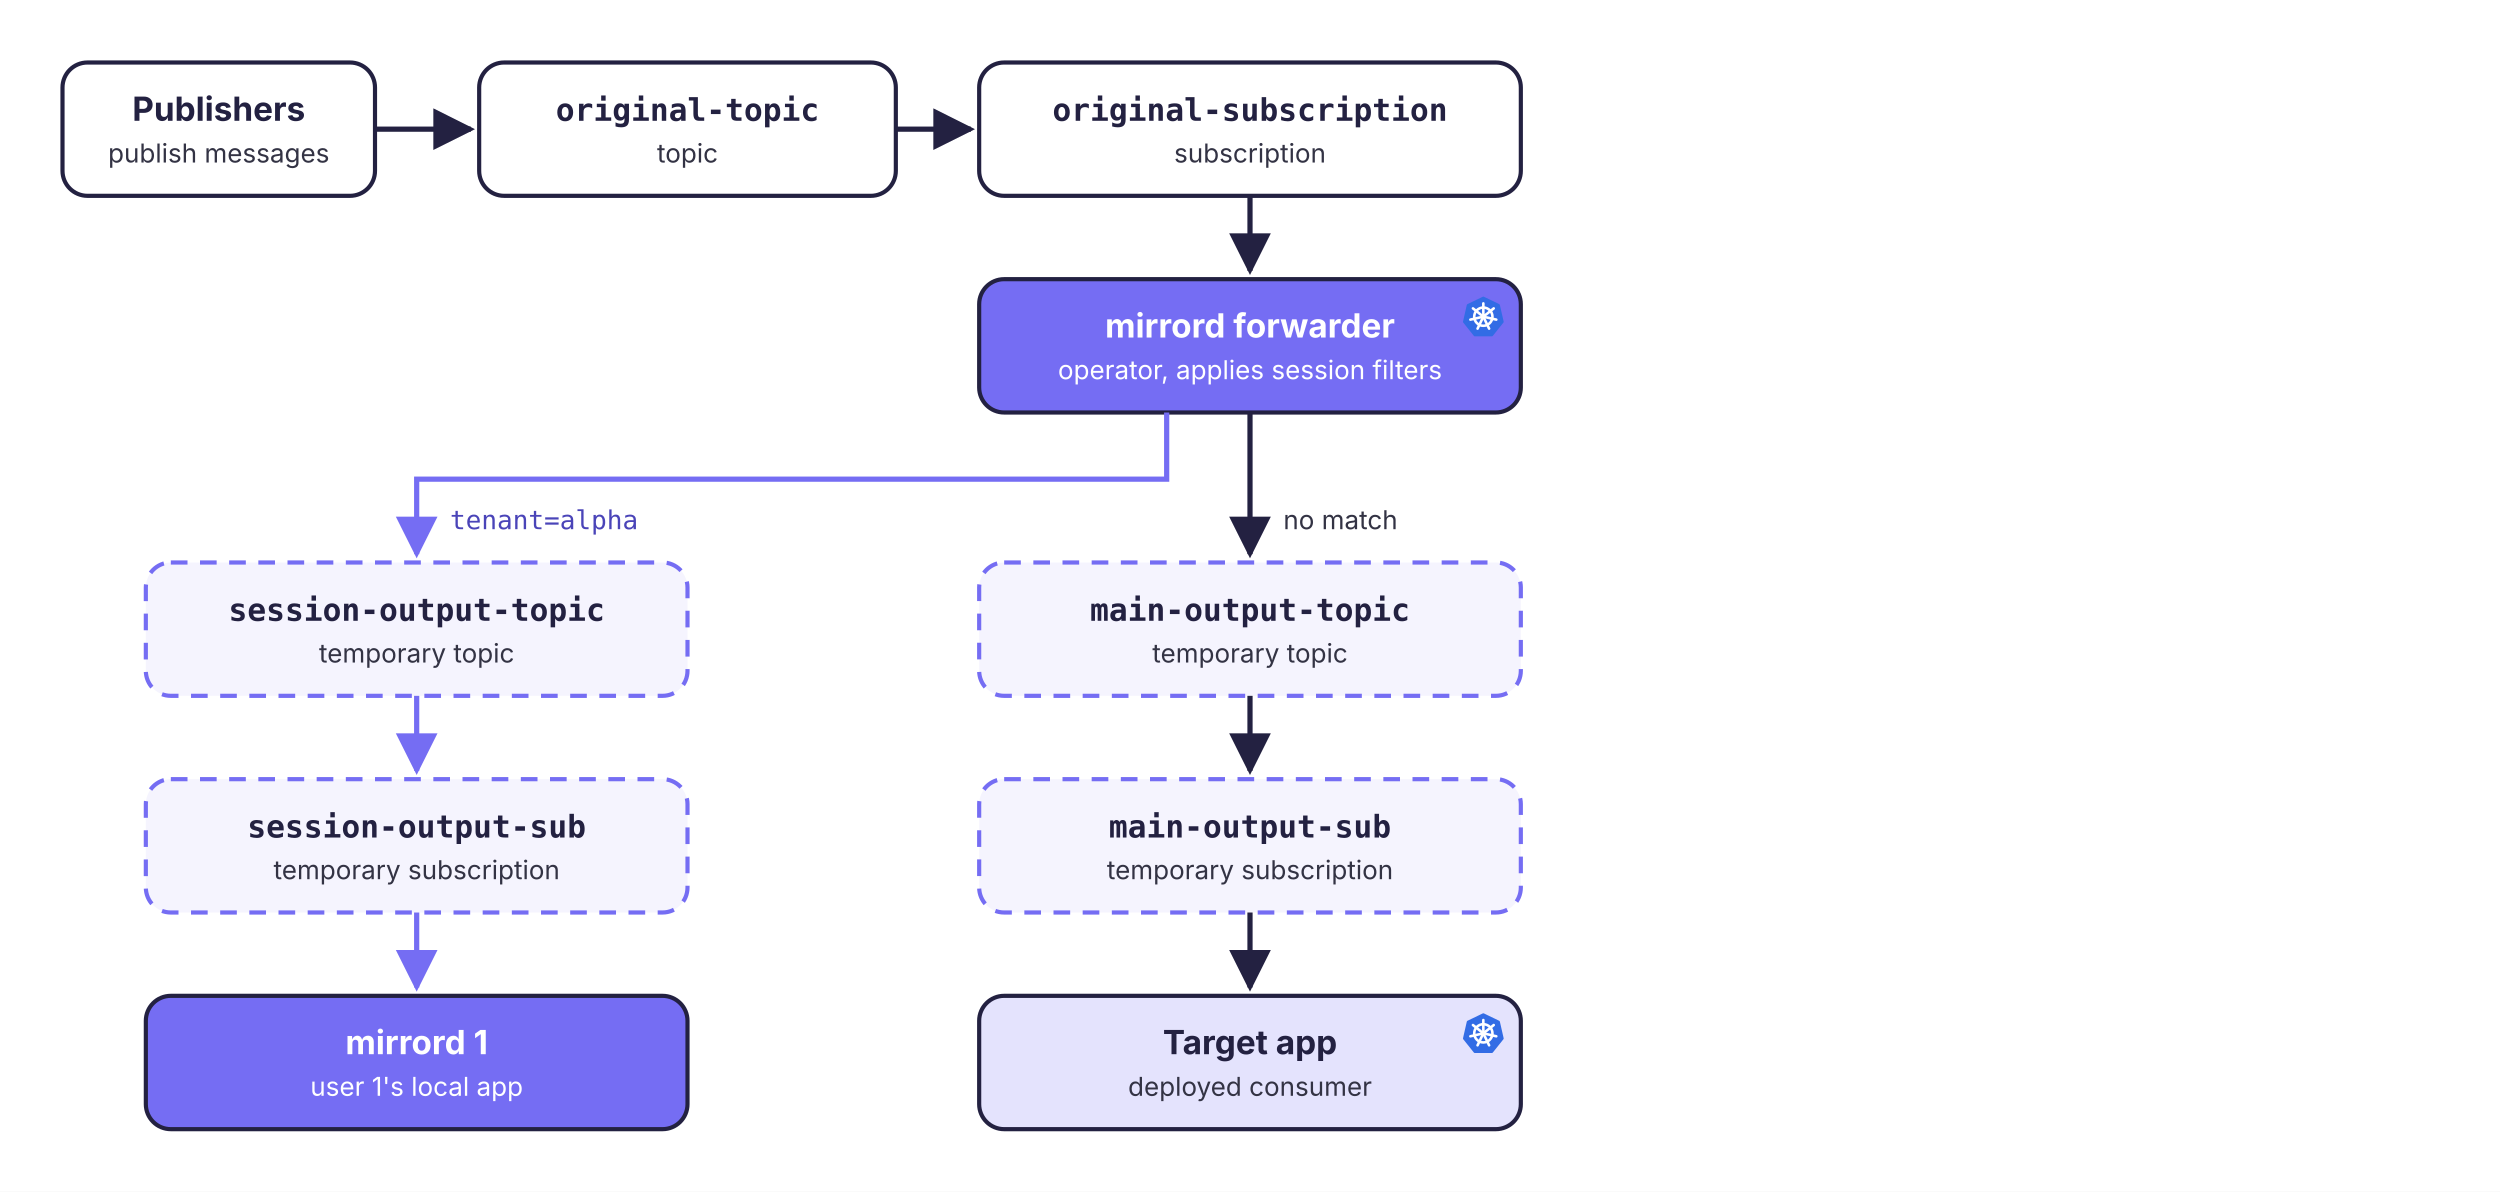
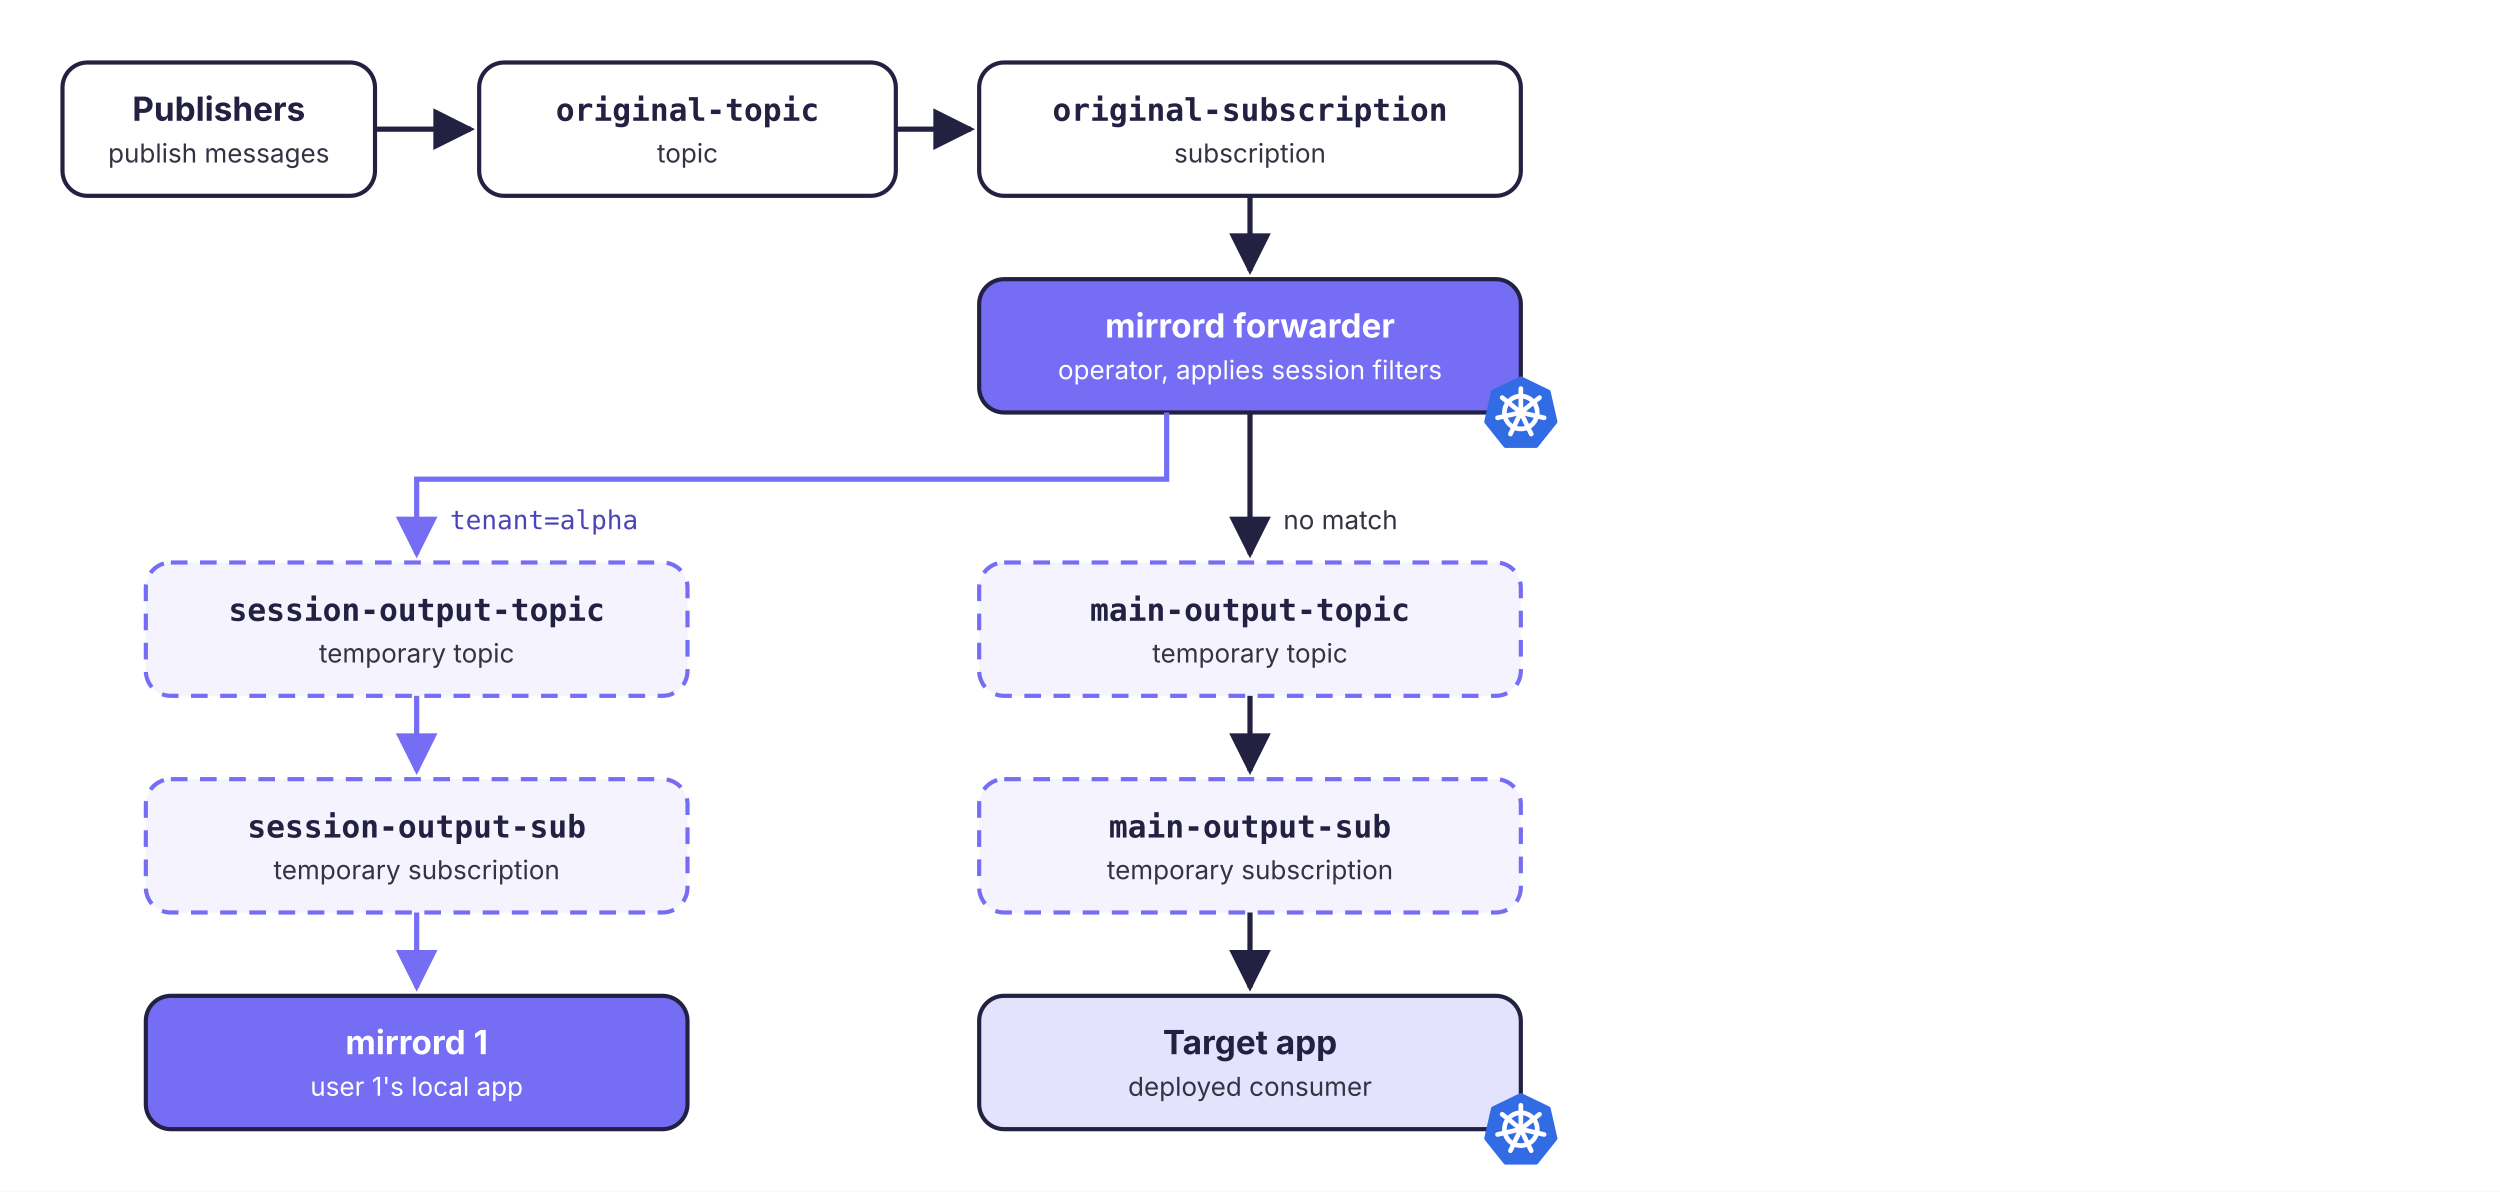
<svg xmlns="http://www.w3.org/2000/svg" viewBox="0 0 1200 572" width="1200" height="572" font-family="Inter, Helvetica, Arial, sans-serif" role="img" aria-labelledby="t d">
  <defs>
    <marker id="arrow" viewBox="0 0 10 10" refX="9" refY="5" markerWidth="8" markerHeight="8" orient="auto-start-reverse">
      <path d="M0 0 L10 5 L0 10 z" fill="#232141" />
    </marker>
    <marker id="arrow-purple" viewBox="0 0 10 10" refX="9" refY="5" markerWidth="8" markerHeight="8" orient="auto-start-reverse">
      <path d="M0 0 L10 5 L0 10 z" fill="#756DF3" />
    </marker>
    <symbol id="k8s" viewBox="0 0 32 32">
      <polygon points="16.00,1.60 27.73,7.25 30.62,19.94 22.51,30.11 9.49,30.11 1.38,19.94 4.27,7.25" fill="#326CE5" stroke="#326CE5" stroke-width="2" stroke-linejoin="round" />
      <g fill="none" stroke="#ffffff" stroke-width="2" stroke-linecap="round">
        <circle cx="16" cy="16" r="7" />
        <line x1="16.00" y1="13.40" x2="16.00" y2="5.80" />
        <line x1="18.03" y1="14.38" x2="23.97" y2="9.64" />
        <line x1="18.53" y1="16.58" x2="25.94" y2="18.27" />
        <line x1="17.13" y1="18.34" x2="20.43" y2="25.19" />
        <line x1="14.87" y1="18.34" x2="11.57" y2="25.19" />
        <line x1="13.47" y1="16.58" x2="6.06" y2="18.27" />
        <line x1="13.97" y1="14.38" x2="8.03" y2="9.64" />
      </g>
      <circle cx="16" cy="16" r="2.4" fill="#ffffff" />
    </symbol>
  </defs>
  <rect x="0" y="0" width="1200" height="572" fill="#ffffff" />
  <rect x="30" y="30" width="150" height="64" rx="12" fill="#ffffff" stroke="#232141" stroke-width="2" />
  <text x="105" y="58" font-size="16" font-weight="700" fill="#232141" text-anchor="middle">Publishers</text>
  <text x="105" y="78" font-size="12.5" fill="#333344" text-anchor="middle">publish messages</text>
  <line x1="180" y1="62" x2="226" y2="62" stroke="#232141" stroke-width="2.5" marker-end="url(#arrow)" />
  <rect x="230" y="30" width="200" height="64" rx="12" fill="#ffffff" stroke="#232141" stroke-width="2" />
  <text x="330" y="58" font-size="15" font-weight="700" font-family="Menlo, Consolas, monospace" fill="#232141" text-anchor="middle">original-topic</text>
  <text x="330" y="78" font-size="12.5" fill="#333344" text-anchor="middle">topic</text>
  <line x1="430" y1="62" x2="466" y2="62" stroke="#232141" stroke-width="2.5" marker-end="url(#arrow)" />
  <rect x="470" y="30" width="260" height="64" rx="12" fill="#ffffff" stroke="#232141" stroke-width="2" />
  <text x="600" y="58" font-size="15" font-weight="700" font-family="Menlo, Consolas, monospace" fill="#232141" text-anchor="middle">original-subscription</text>
  <text x="600" y="78" font-size="12.5" fill="#333344" text-anchor="middle">subscription</text>
  <line x1="600" y1="94" x2="600" y2="130" stroke="#232141" stroke-width="2.5" marker-end="url(#arrow)" />
  <rect x="470" y="134" width="260" height="64" rx="12" fill="#756DF3" stroke="#232141" stroke-width="2" />
  <text x="600" y="162" font-size="16" font-weight="700" fill="#ffffff" text-anchor="middle">mirrord forwarder</text>
  <text x="600" y="182" font-size="12.5" fill="#ffffff" text-anchor="middle">operator, applies session filters</text>
  <polyline points="560,198 560,230 200,230 200,266" fill="none" stroke="#756DF3" stroke-width="2.5" marker-end="url(#arrow-purple)" />
  <text x="216" y="254" font-size="12.5" font-family="Menlo, Consolas, monospace" fill="#4a44b8" text-anchor="start">tenant=alpha</text>
  <rect x="70" y="270" width="260" height="64" rx="12" fill="#F5F4FE" stroke="#756DF3" stroke-width="2" stroke-dasharray="8 6" />
  <text x="200" y="298" font-size="15" font-weight="700" font-family="Menlo, Consolas, monospace" fill="#232141" text-anchor="middle">session-output-topic</text>
  <text x="200" y="318" font-size="12.5" fill="#333344" text-anchor="middle">temporary topic</text>
  <line x1="200" y1="334" x2="200" y2="370" stroke="#756DF3" stroke-width="2.5" marker-end="url(#arrow-purple)" />
  <rect x="70" y="374" width="260" height="64" rx="12" fill="#F5F4FE" stroke="#756DF3" stroke-width="2" stroke-dasharray="8 6" />
  <text x="200" y="402" font-size="15" font-weight="700" font-family="Menlo, Consolas, monospace" fill="#232141" text-anchor="middle">session-output-sub</text>
  <text x="200" y="422" font-size="12.5" fill="#333344" text-anchor="middle">temporary subscription</text>
  <line x1="200" y1="438" x2="200" y2="474" stroke="#756DF3" stroke-width="2.5" marker-end="url(#arrow-purple)" />
  <rect x="70" y="478" width="260" height="64" rx="12" fill="#756DF3" stroke="#232141" stroke-width="2" />
  <text x="200" y="506" font-size="16" font-weight="700" fill="#ffffff" text-anchor="middle">mirrord 1</text>
  <text x="200" y="526" font-size="12.5" fill="#ffffff" text-anchor="middle">user 1's local app</text>
  <line x1="600" y1="198" x2="600" y2="266" stroke="#232141" stroke-width="2.5" marker-end="url(#arrow)" />
  <text x="616" y="254" font-size="12.5" fill="#333344" text-anchor="start">no match</text>
  <rect x="470" y="270" width="260" height="64" rx="12" fill="#F5F4FE" stroke="#756DF3" stroke-width="2" stroke-dasharray="8 6" />
  <text x="600" y="298" font-size="15" font-weight="700" font-family="Menlo, Consolas, monospace" fill="#232141" text-anchor="middle">main-output-topic</text>
  <text x="600" y="318" font-size="12.5" fill="#333344" text-anchor="middle">temporary topic</text>
  <line x1="600" y1="334" x2="600" y2="370" stroke="#232141" stroke-width="2.5" marker-end="url(#arrow)" />
  <rect x="470" y="374" width="260" height="64" rx="12" fill="#F5F4FE" stroke="#756DF3" stroke-width="2" stroke-dasharray="8 6" />
  <text x="600" y="402" font-size="15" font-weight="700" font-family="Menlo, Consolas, monospace" fill="#232141" text-anchor="middle">main-output-sub</text>
  <text x="600" y="422" font-size="12.5" fill="#333344" text-anchor="middle">temporary subscription</text>
  <line x1="600" y1="438" x2="600" y2="474" stroke="#232141" stroke-width="2.5" marker-end="url(#arrow)" />
  <rect x="470" y="478" width="260" height="64" rx="12" fill="#E4E3FD" stroke="#232141" stroke-width="2" />
  <text x="600" y="506" font-size="16" font-weight="700" fill="#232141" text-anchor="middle">Target app</text>
  <text x="600" y="526" font-size="12.5" fill="#333344" text-anchor="middle">deployed consumer</text>
-   <use href="#k8s" x="702" y="142" width="20" height="20" />
-   <use href="#k8s" x="702" y="486" width="20" height="20" />
+   <use href="#k8s" x="712" y="180" width="36" height="36" />
+   <use href="#k8s" x="712" y="524" width="36" height="36" />
</svg>
